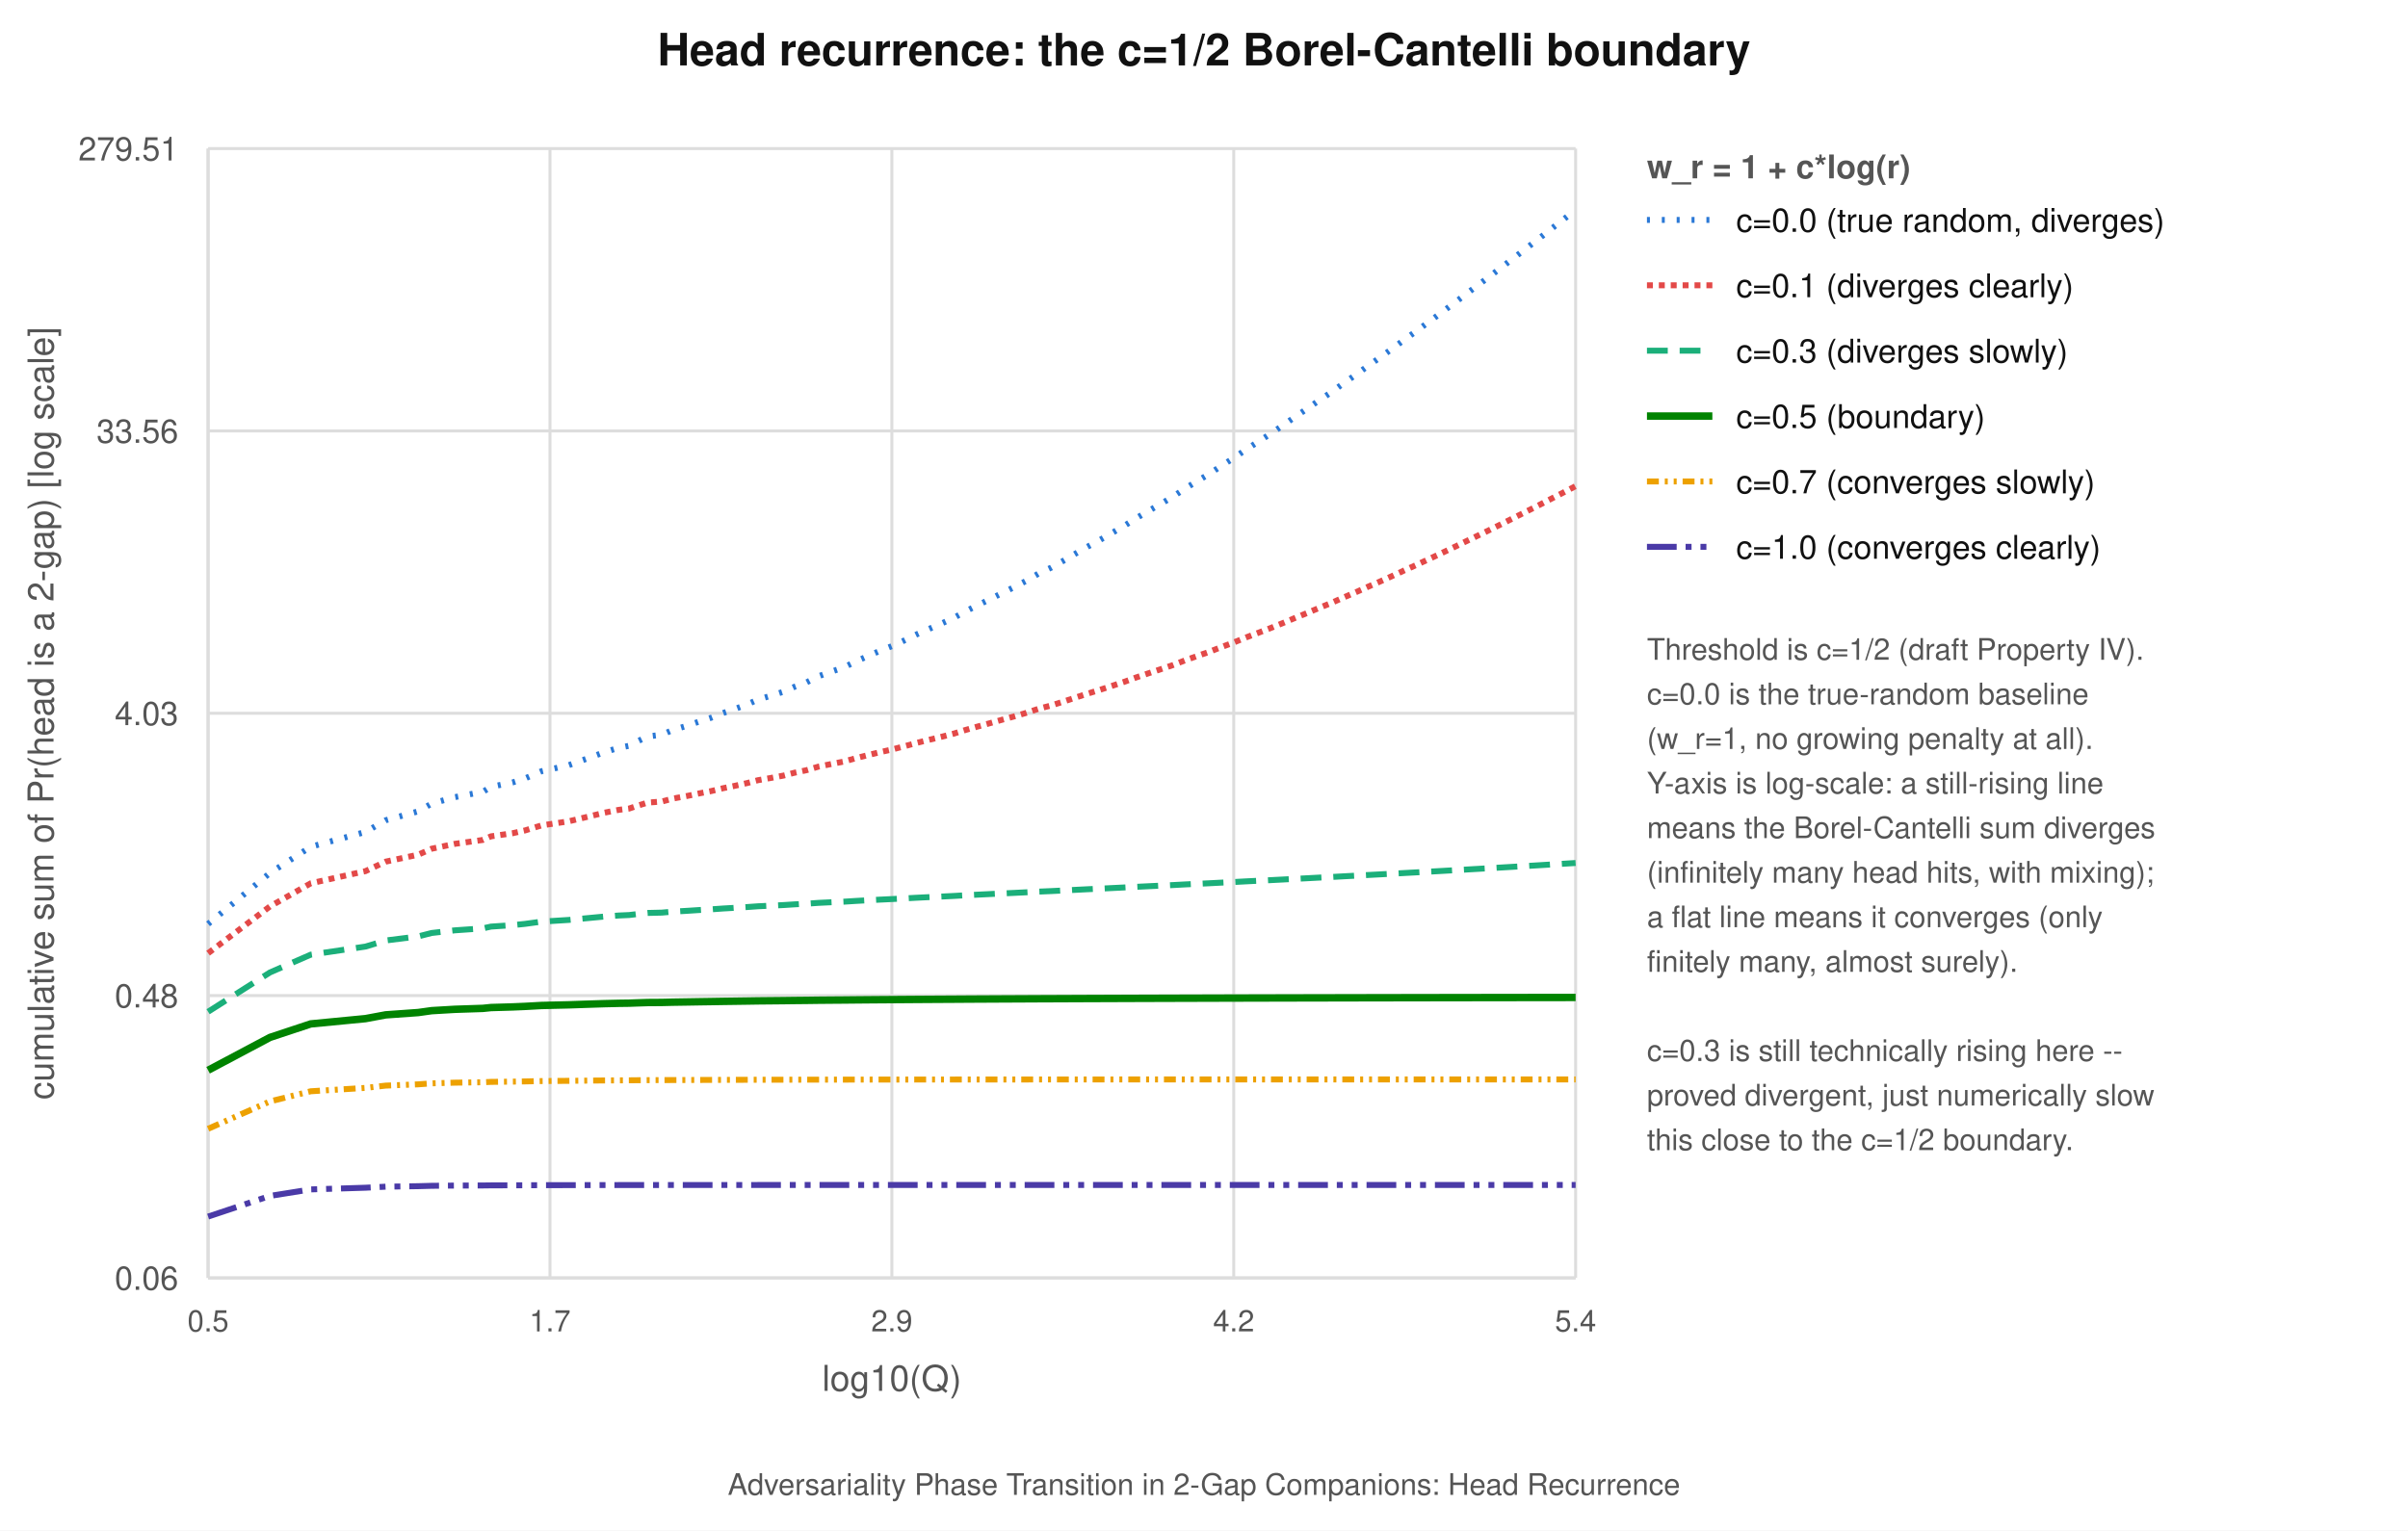
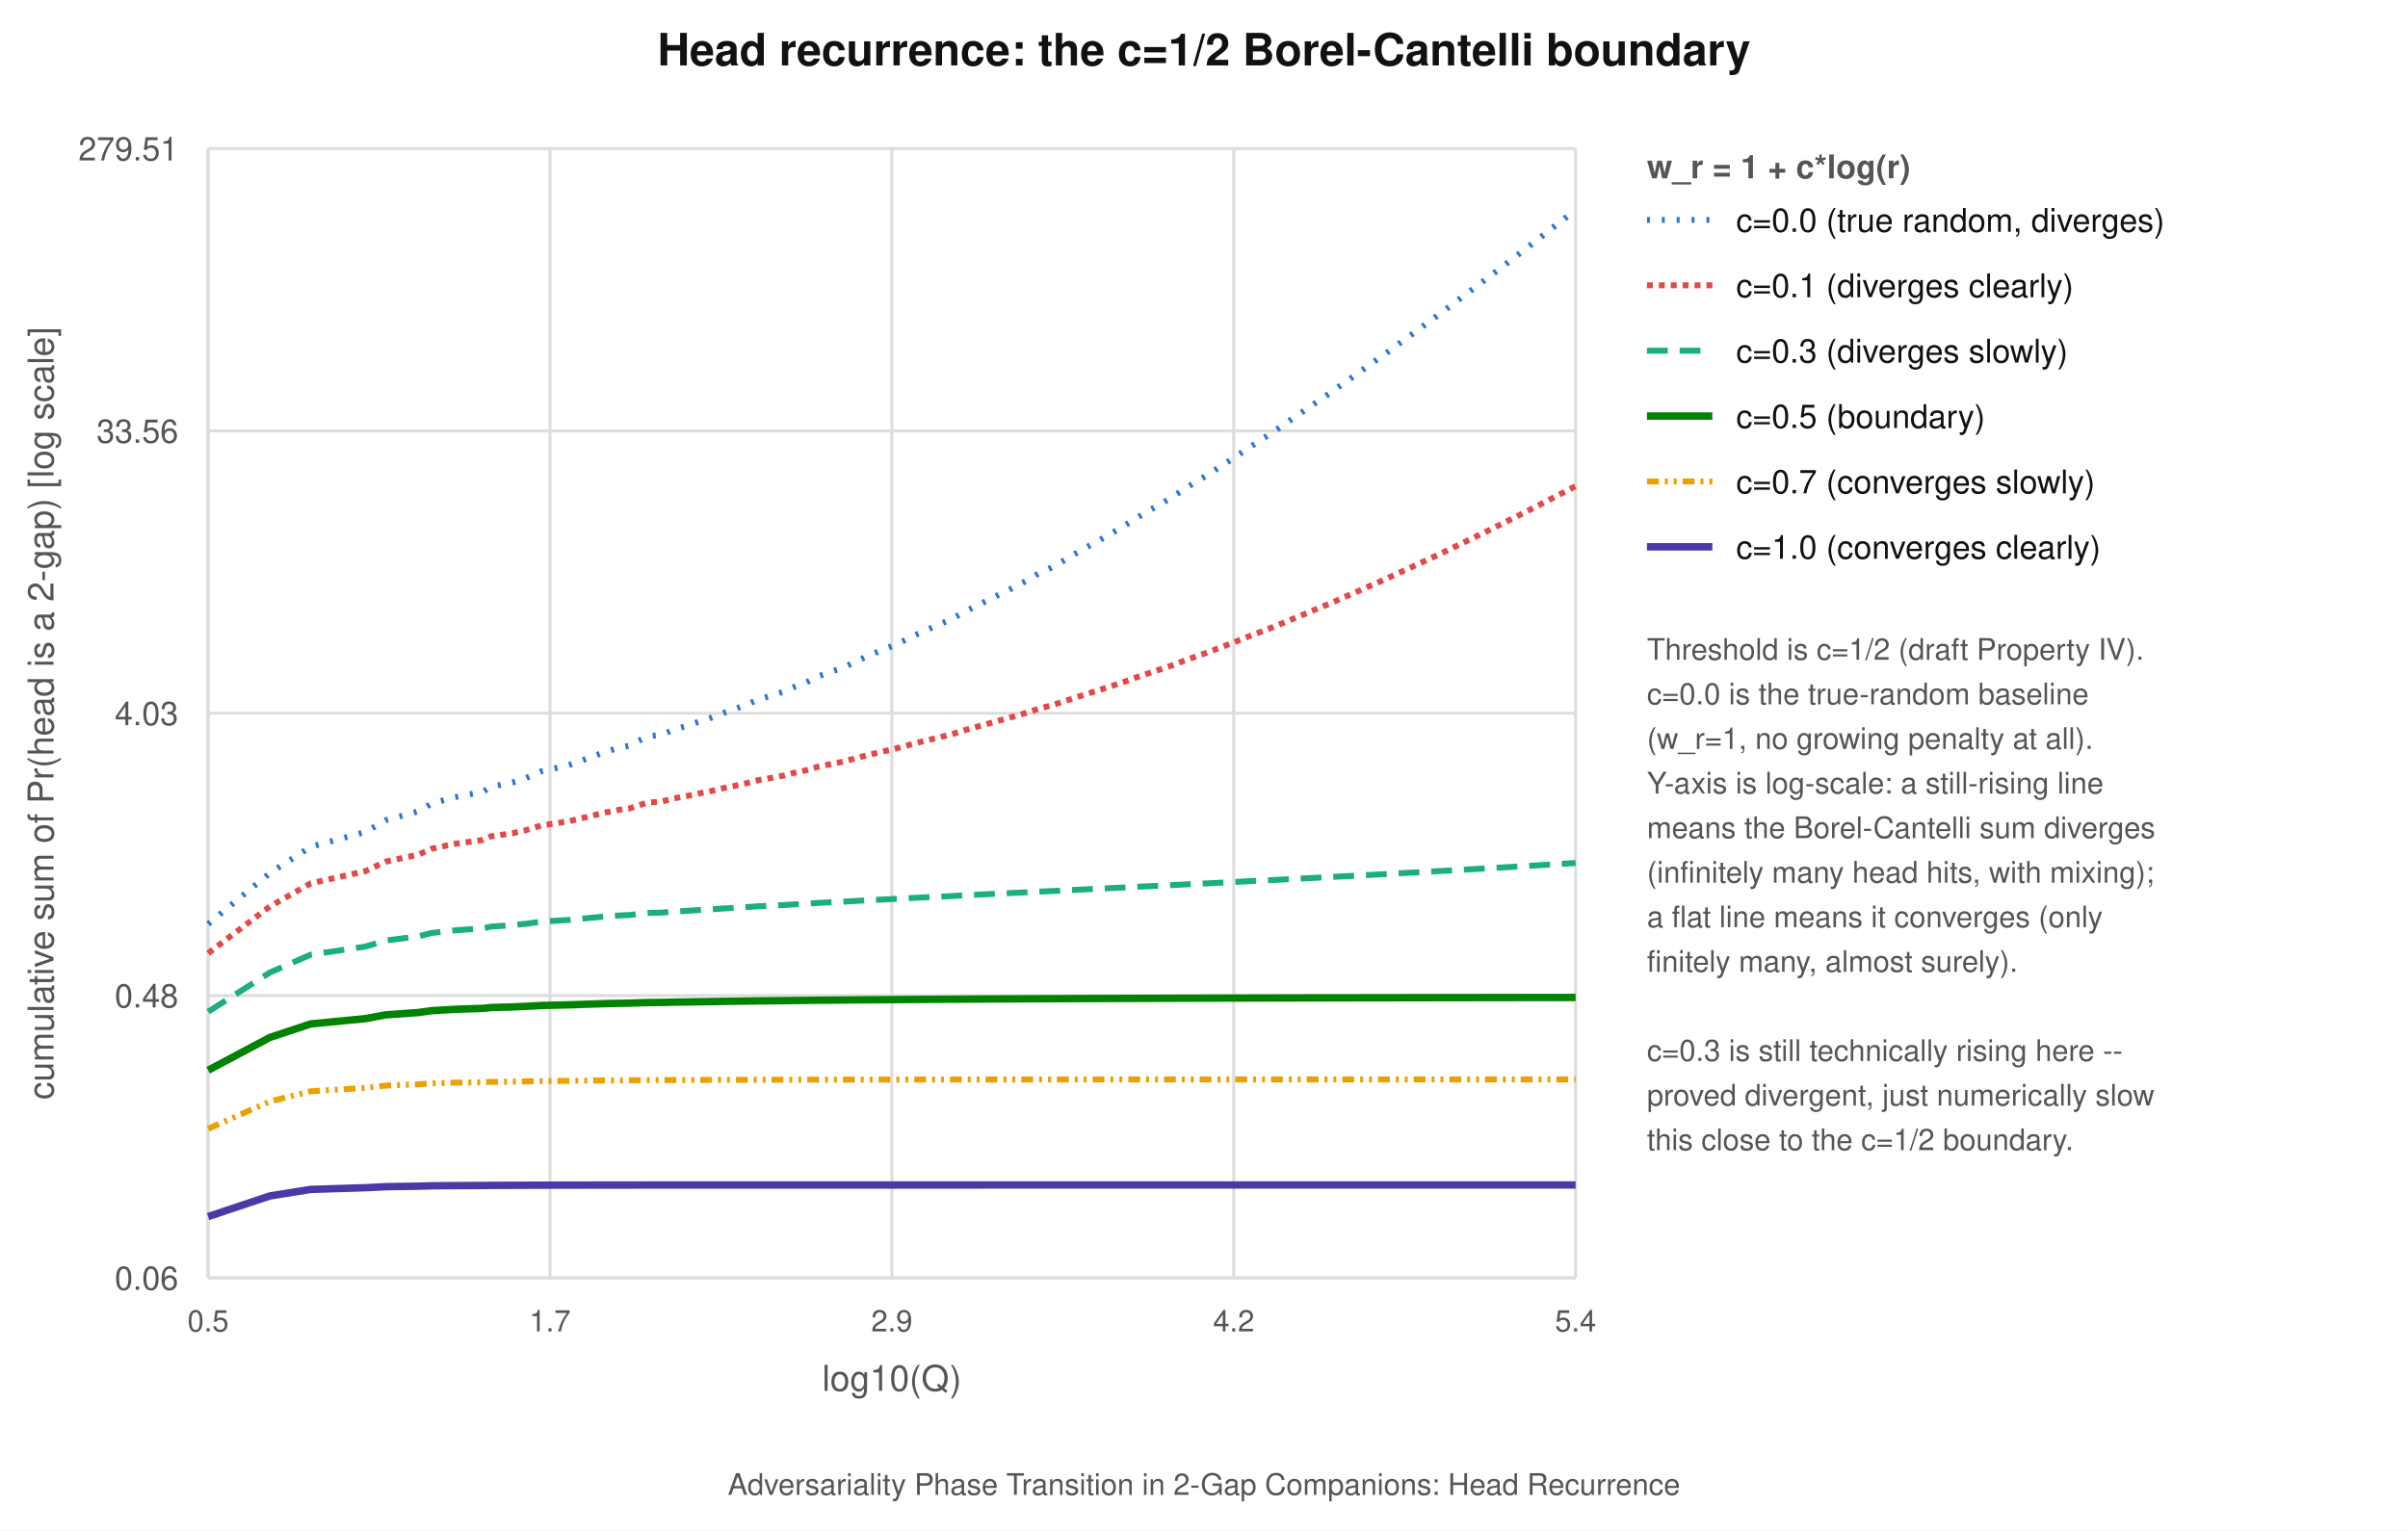
<svg xmlns="http://www.w3.org/2000/svg" width="810" height="515" viewBox="0 0 810 515">
  <defs>
    <marker id="arrowhead" markerWidth="10" markerHeight="8" refX="9" refY="4" orient="auto">
      <path d="M0,0 L10,4 L0,8 Z" fill="#222" />
    </marker>
  </defs>
  <rect x="0" y="0" width="810" height="515" fill="white" />
  <line x1="70" y1="50" x2="70" y2="430" stroke="#dddddd" stroke-width="1" />
  <line x1="70" y1="430" x2="530" y2="430" stroke="#dddddd" stroke-width="1" />
  <line x1="70" y1="430.0" x2="530" y2="430.0" stroke="#dddddd" stroke-width="1" />
  <text x="60" y="434.0" font-family="Helvetica, Arial, sans-serif" font-size="11" font-weight="normal" font-style="normal" fill="#555555" text-anchor="end">0.06</text>
  <line x1="70" y1="335.0" x2="530" y2="335.0" stroke="#dddddd" stroke-width="1" />
  <text x="60" y="339.0" font-family="Helvetica, Arial, sans-serif" font-size="11" font-weight="normal" font-style="normal" fill="#555555" text-anchor="end">0.48</text>
  <line x1="70" y1="240.0" x2="530" y2="240.0" stroke="#dddddd" stroke-width="1" />
  <text x="60" y="244.0" font-family="Helvetica, Arial, sans-serif" font-size="11" font-weight="normal" font-style="normal" fill="#555555" text-anchor="end">4.03</text>
  <line x1="70" y1="145.0" x2="530" y2="145.0" stroke="#dddddd" stroke-width="1" />
  <text x="60" y="149.0" font-family="Helvetica, Arial, sans-serif" font-size="11" font-weight="normal" font-style="normal" fill="#555555" text-anchor="end">33.56</text>
  <line x1="70" y1="50.0" x2="530" y2="50.0" stroke="#dddddd" stroke-width="1" />
  <text x="60" y="54.0" font-family="Helvetica, Arial, sans-serif" font-size="11" font-weight="normal" font-style="normal" fill="#555555" text-anchor="end">279.51</text>
  <line x1="70.0" y1="50" x2="70.0" y2="430" stroke="#dddddd" stroke-width="1" />
  <text x="70.0" y="448" font-family="Helvetica, Arial, sans-serif" font-size="10" font-weight="normal" font-style="normal" fill="#555555" text-anchor="middle">0.5</text>
  <line x1="185.0" y1="50" x2="185.0" y2="430" stroke="#dddddd" stroke-width="1" />
  <text x="185.0" y="448" font-family="Helvetica, Arial, sans-serif" font-size="10" font-weight="normal" font-style="normal" fill="#555555" text-anchor="middle">1.7</text>
  <line x1="300.0" y1="50" x2="300.0" y2="430" stroke="#dddddd" stroke-width="1" />
  <text x="300.0" y="448" font-family="Helvetica, Arial, sans-serif" font-size="10" font-weight="normal" font-style="normal" fill="#555555" text-anchor="middle">2.9</text>
  <line x1="415.0" y1="50" x2="415.0" y2="430" stroke="#dddddd" stroke-width="1" />
  <text x="415.0" y="448" font-family="Helvetica, Arial, sans-serif" font-size="10" font-weight="normal" font-style="normal" fill="#555555" text-anchor="middle">4.2</text>
  <line x1="530.0" y1="50" x2="530.0" y2="430" stroke="#dddddd" stroke-width="1" />
  <text x="530.0" y="448" font-family="Helvetica, Arial, sans-serif" font-size="10" font-weight="normal" font-style="normal" fill="#555555" text-anchor="middle">5.4</text>
  <text x="300.0" y="468" font-family="Helvetica, Arial, sans-serif" font-size="12" font-weight="normal" font-style="normal" fill="#555555" text-anchor="middle">log10(Q)</text>
  <text x="18" y="240.0" font-family="Helvetica, Arial, sans-serif" font-size="12" font-weight="normal" font-style="normal" fill="#555555" text-anchor="middle" transform="rotate(-90 18 240.0)">cumulative sum of Pr(head is a 2-gap) [log scale]</text>
  <polyline points="70.0,310.887 90.813,293.744 104.523,284.927 122.939,279.943 129.745,276 140.676,273.008 145.208,270.406 152.992,268.23 162.437,266.425 165.154,264.755 172.363,263.297 176.546,261.961 182.11,259.52 187.006,258.443 191.375,257.444 196.556,255.584 198.919,254.725 203.269,253.106 208.126,251.628 211.633,250.945 214.078,249.636 217.853,247.799 222.612,247.239 226.291,245.64 231.253,244.167 235.207,242.792 239.24,241.503 243.297,239.893 246.633,238.775 251.333,237.019 254.97,235.393 259.104,234.173 263.566,232.742 267.161,231.138 271.249,229.637 275.317,227.548 280.126,225.83 283.717,224.624 287.931,222.552 292.217,220.633 295.99,219.008 300.214,217.335 304.214,215.487 308.251,213.506 312.422,211.657 316.654,209.819 320.662,207.992 324.784,205.703 328.812,203.671 332.865,201.694 337.135,199.539 341.209,197.534 345.293,195.39 349.379,192.959 353.61,190.997 357.63,188.731 361.629,186.374 365.732,184.003 369.928,181.718 373.936,179.394 378.167,176.941 382.154,174.396 386.308,171.947 390.475,169.531 394.474,167.178 398.587,164.417 402.726,161.871 406.827,159.427 410.907,156.705 415.029,154.101 419.114,151.273 423.234,148.637 427.341,145.982 431.465,143.185 435.536,140.339 439.662,137.549 443.752,134.688 447.868,131.946 451.974,128.952 456.074,126.095 460.187,123.11 464.289,120.234 468.398,117.266 472.509,114.217 476.617,111.282 480.715,108.247 484.823,105.222 488.929,102.148 493.042,99.03 497.15,95.952 501.254,92.879 505.362,89.728 509.469,86.587 513.572,83.417 517.68,80.265 521.786,77.043 525.894,73.853 530.0,70.639" fill="none" stroke="#2a78d6" stroke-width="2" stroke-dasharray="1,4" />
  <polyline points="70.0,320.735 90.813,304.997 104.523,297.224 122.939,293.124 129.745,289.929 140.676,287.595 145.208,285.582 152.992,283.942 162.437,282.628 165.154,281.416 172.363,280.384 176.546,279.448 182.11,277.75 187.006,277.015 191.375,276.344 196.556,275.1 198.919,274.533 203.269,273.467 208.126,272.506 211.633,272.068 214.078,271.233 217.853,270.061 222.612,269.711 226.291,268.716 231.253,267.807 235.207,266.966 239.24,266.182 243.297,265.207 246.633,264.539 251.333,263.491 254.97,262.528 259.104,261.808 263.566,260.971 267.161,260.037 271.249,259.168 275.317,257.963 280.126,256.975 283.717,256.287 287.931,255.108 292.217,254.016 295.99,253.096 300.214,252.152 304.214,251.11 308.251,249.997 312.422,248.957 316.654,247.927 320.662,246.903 324.784,245.622 328.812,244.483 332.865,243.377 337.135,242.171 341.209,241.049 345.293,239.846 349.379,238.482 353.61,237.379 357.63,236.105 361.629,234.775 365.732,233.434 369.928,232.139 373.936,230.819 378.167,229.422 382.154,227.967 386.308,226.563 390.475,225.173 394.474,223.816 398.587,222.216 402.726,220.734 406.827,219.307 410.907,217.712 415.029,216.178 419.114,214.507 423.234,212.94 427.341,211.357 431.465,209.681 435.536,207.968 439.662,206.28 443.752,204.542 447.868,202.869 451.974,201.033 456.074,199.272 460.187,197.424 464.289,195.636 468.398,193.781 472.509,191.867 476.617,190.016 480.715,188.093 484.823,186.168 488.929,184.203 493.042,182.201 497.15,180.216 501.254,178.225 505.362,176.175 509.469,174.124 513.572,172.044 517.68,169.968 521.786,167.837 525.894,165.72 530.0,163.577" fill="none" stroke="#e34948" stroke-width="2" stroke-dasharray="2,2" />
  <polyline points="70.0,340.429 90.813,327.214 104.523,321.233 122.939,318.507 129.745,316.463 140.676,315.09 145.208,313.934 152.992,313.045 162.437,312.386 165.154,311.786 172.363,311.304 176.546,310.879 182.11,310.123 187.006,309.813 191.375,309.539 196.556,309.039 198.919,308.819 203.269,308.41 208.126,308.055 211.633,307.899 214.078,307.605 217.853,307.198 222.612,307.083 226.291,306.759 231.253,306.472 235.207,306.213 239.24,305.978 243.297,305.691 246.633,305.502 251.333,305.209 254.97,304.948 259.104,304.757 263.566,304.54 267.161,304.305 271.249,304.091 275.317,303.801 280.126,303.569 283.717,303.412 287.931,303.148 292.217,302.909 295.99,302.713 300.214,302.515 304.214,302.302 308.251,302.079 312.422,301.875 316.654,301.677 320.662,301.484 324.784,301.248 328.812,301.042 332.865,300.845 337.135,300.635 341.209,300.444 345.293,300.242 349.379,300.017 353.61,299.838 357.63,299.635 361.629,299.426 365.732,299.219 369.928,299.022 373.936,298.825 378.167,298.619 382.154,298.407 386.308,298.205 390.475,298.008 394.474,297.819 398.587,297.597 402.726,297.395 406.827,297.202 410.907,296.989 415.029,296.786 419.114,296.566 423.234,296.363 427.341,296.159 431.465,295.945 435.536,295.728 439.662,295.516 443.752,295.299 447.868,295.092 451.974,294.865 456.074,294.649 460.187,294.424 464.289,294.207 468.398,293.983 472.509,293.752 476.617,293.53 480.715,293.3 484.823,293.07 488.929,292.836 493.042,292.597 497.15,292.362 501.254,292.125 505.362,291.882 509.469,291.639 513.572,291.392 517.68,291.145 521.786,290.892 525.894,290.64 530.0,290.385" fill="none" stroke="#1baf7a" stroke-width="2" stroke-dasharray="7,4" />
  <polyline points="70.0,360.124 90.813,349.075 104.523,344.529 122.939,342.753 129.745,341.484 140.676,340.706 145.208,340.072 152.992,339.615 162.437,339.304 165.154,339.026 172.363,338.816 176.546,338.638 182.11,338.33 187.006,338.211 191.375,338.109 196.556,337.93 198.919,337.853 203.269,337.714 208.126,337.599 211.633,337.551 214.078,337.461 217.853,337.339 222.612,337.307 226.291,337.217 231.253,337.141 235.207,337.075 239.24,337.017 243.297,336.948 246.633,336.904 251.333,336.838 254.97,336.782 259.104,336.742 263.566,336.699 267.161,336.653 271.249,336.613 275.317,336.56 280.126,336.52 283.717,336.493 287.931,336.451 292.217,336.413 295.99,336.384 300.214,336.355 304.214,336.325 308.251,336.295 312.422,336.268 316.654,336.243 320.662,336.219 324.784,336.192 328.812,336.168 332.865,336.147 337.135,336.125 341.209,336.106 345.293,336.086 349.379,336.064 353.61,336.048 357.63,336.03 361.629,336.013 365.732,335.996 369.928,335.98 373.936,335.965 378.167,335.95 382.154,335.935 386.308,335.921 390.475,335.908 394.474,335.896 398.587,335.883 402.726,335.871 406.827,335.86 410.907,335.848 415.029,335.837 419.114,335.826 423.234,335.816 427.341,335.806 431.465,335.797 435.536,335.787 439.662,335.778 443.752,335.769 447.868,335.761 451.974,335.752 456.074,335.744 460.187,335.736 464.289,335.728 468.398,335.721 472.509,335.714 476.617,335.707 480.715,335.7 484.823,335.693 488.929,335.687 493.042,335.68 497.15,335.674 501.254,335.668 505.362,335.662 509.469,335.657 513.572,335.651 517.68,335.646 521.786,335.64 525.894,335.635 530.0,335.63" fill="none" stroke="#008300" stroke-width="2.5" />
  <polyline points="70.0,379.819 90.813,370.617 104.523,367.198 122.939,366.062 129.745,365.292 140.676,364.864 145.208,364.528 152.992,364.303 162.437,364.162 165.154,364.039 172.363,363.953 176.546,363.882 182.11,363.764 187.006,363.721 191.375,363.686 196.556,363.625 198.919,363.6 203.269,363.557 208.126,363.522 211.633,363.508 214.078,363.483 217.853,363.45 222.612,363.441 226.291,363.419 231.253,363.401 235.207,363.385 239.24,363.372 243.297,363.357 246.633,363.348 251.333,363.335 254.97,363.324 259.104,363.317 263.566,363.309 267.161,363.301 271.249,363.295 275.317,363.286 280.126,363.28 283.717,363.276 287.931,363.27 292.217,363.265 295.99,363.261 300.214,363.258 304.214,363.254 308.251,363.251 312.422,363.248 316.654,363.245 320.662,363.243 324.784,363.24 328.812,363.238 332.865,363.236 337.135,363.234 341.209,363.232 345.293,363.231 349.379,363.229 353.61,363.228 357.63,363.226 361.629,363.225 365.732,363.224 369.928,363.223 373.936,363.222 378.167,363.221 382.154,363.22 386.308,363.22 390.475,363.219 394.474,363.218 398.587,363.218 402.726,363.217 406.827,363.217 410.907,363.216 415.029,363.216 419.114,363.215 423.234,363.215 427.341,363.215 431.465,363.214 435.536,363.214 439.662,363.214 443.752,363.213 447.868,363.213 451.974,363.213 456.074,363.213 460.187,363.213 464.289,363.212 468.398,363.212 472.509,363.212 476.617,363.212 480.715,363.212 484.823,363.212 488.929,363.211 493.042,363.211 497.15,363.211 501.254,363.211 505.362,363.211 509.469,363.211 513.572,363.211 517.68,363.211 521.786,363.211 525.894,363.211 530.0,363.21" fill="none" stroke="#eda100" stroke-width="2" stroke-dasharray="4,2,1,2,1,2" />
-   <polyline points="70.0,409.361 90.813,402.411 104.523,400.219 122.939,399.652 129.745,399.3 140.676,399.133 145.208,399.009 152.992,398.935 162.437,398.895 165.154,398.861 172.363,398.839 176.546,398.822 182.11,398.796 187.006,398.787 191.375,398.781 196.556,398.77 198.919,398.766 203.269,398.758 208.126,398.753 211.633,398.751 214.078,398.748 217.853,398.743 222.612,398.742 226.291,398.74 231.253,398.738 235.207,398.736 239.24,398.735 243.297,398.734 246.633,398.733 251.333,398.732 254.97,398.731 259.104,398.73 263.566,398.73 267.161,398.729 271.249,398.729 275.317,398.728 280.126,398.728 283.717,398.728 287.931,398.728 292.217,398.727 295.99,398.727 300.214,398.727 304.214,398.727 308.251,398.727 312.422,398.727 316.654,398.727 320.662,398.727 324.784,398.727 328.812,398.727 332.865,398.726 337.135,398.726 341.209,398.726 345.293,398.726 349.379,398.726 353.61,398.726 357.63,398.726 361.629,398.726 365.732,398.726 369.928,398.726 373.936,398.726 378.167,398.726 382.154,398.726 386.308,398.726 390.475,398.726 394.474,398.726 398.587,398.726 402.726,398.726 406.827,398.726 410.907,398.726 415.029,398.726 419.114,398.726 423.234,398.726 427.341,398.726 431.465,398.726 435.536,398.726 439.662,398.726 443.752,398.726 447.868,398.726 451.974,398.726 456.074,398.726 460.187,398.726 464.289,398.726 468.398,398.726 472.509,398.726 476.617,398.726 480.715,398.726 484.823,398.726 488.929,398.726 493.042,398.726 497.15,398.726 501.254,398.726 505.362,398.726 509.469,398.726 513.572,398.726 517.68,398.726 521.786,398.726 525.894,398.726 530.0,398.726" fill="none" stroke="#4a3aa7" stroke-width="2" stroke-dasharray="10,3,2,3,2,3" />
+   <polyline points="70.0,409.361 90.813,402.411 104.523,400.219 122.939,399.652 129.745,399.3 140.676,399.133 145.208,399.009 152.992,398.935 162.437,398.895 165.154,398.861 172.363,398.839 176.546,398.822 182.11,398.796 187.006,398.787 191.375,398.781 196.556,398.77 198.919,398.766 203.269,398.758 208.126,398.753 211.633,398.751 214.078,398.748 217.853,398.743 222.612,398.742 226.291,398.74 231.253,398.738 235.207,398.736 239.24,398.735 243.297,398.734 246.633,398.733 251.333,398.732 254.97,398.731 259.104,398.73 263.566,398.73 267.161,398.729 271.249,398.729 275.317,398.728 280.126,398.728 283.717,398.728 287.931,398.728 292.217,398.727 295.99,398.727 300.214,398.727 304.214,398.727 308.251,398.727 312.422,398.727 316.654,398.727 320.662,398.727 324.784,398.727 328.812,398.727 332.865,398.726 337.135,398.726 341.209,398.726 345.293,398.726 349.379,398.726 353.61,398.726 357.63,398.726 361.629,398.726 365.732,398.726 369.928,398.726 373.936,398.726 378.167,398.726 382.154,398.726 386.308,398.726 390.475,398.726 394.474,398.726 398.587,398.726 402.726,398.726 406.827,398.726 410.907,398.726 415.029,398.726 419.114,398.726 423.234,398.726 427.341,398.726 431.465,398.726 435.536,398.726 439.662,398.726 443.752,398.726 447.868,398.726 451.974,398.726 456.074,398.726 460.187,398.726 464.289,398.726 468.398,398.726 472.509,398.726 476.617,398.726 480.715,398.726 484.823,398.726 488.929,398.726 493.042,398.726 497.15,398.726 501.254,398.726 505.362,398.726 509.469,398.726 513.572,398.726 517.68,398.726 521.786,398.726 525.894,398.726 530.0,398.726" fill="none" stroke="#4a3aa7" stroke-width="2.5" />
  <text x="554" y="60" font-family="Helvetica, Arial, sans-serif" font-size="11" font-weight="bold" font-style="normal" fill="#555555" text-anchor="start">w_r = 1 + c*log(r)</text>
  <line x1="554" y1="74" x2="576" y2="74" stroke="#2a78d6" stroke-width="2" stroke-dasharray="1,4" />
  <text x="584" y="78" font-family="Helvetica, Arial, sans-serif" font-size="11" font-weight="normal" font-style="normal" fill="#111111" text-anchor="start">c=0.0 (true random, diverges)</text>
  <line x1="554" y1="96" x2="576" y2="96" stroke="#e34948" stroke-width="2" stroke-dasharray="2,2" />
  <text x="584" y="100" font-family="Helvetica, Arial, sans-serif" font-size="11" font-weight="normal" font-style="normal" fill="#111111" text-anchor="start">c=0.1 (diverges clearly)</text>
  <line x1="554" y1="118" x2="576" y2="118" stroke="#1baf7a" stroke-width="2" stroke-dasharray="7,4" />
  <text x="584" y="122" font-family="Helvetica, Arial, sans-serif" font-size="11" font-weight="normal" font-style="normal" fill="#111111" text-anchor="start">c=0.3 (diverges slowly)</text>
  <line x1="554" y1="140" x2="576" y2="140" stroke="#008300" stroke-width="2.5" />
  <text x="584" y="144" font-family="Helvetica, Arial, sans-serif" font-size="11" font-weight="normal" font-style="normal" fill="#111111" text-anchor="start">c=0.5 (boundary)</text>
  <line x1="554" y1="162" x2="576" y2="162" stroke="#eda100" stroke-width="2" stroke-dasharray="4,2,1,2,1,2" />
  <text x="584" y="166" font-family="Helvetica, Arial, sans-serif" font-size="11" font-weight="normal" font-style="normal" fill="#111111" text-anchor="start">c=0.7 (converges slowly)</text>
-   <line x1="554" y1="184" x2="576" y2="184" stroke="#4a3aa7" stroke-width="2" stroke-dasharray="10,3,2,3,2,3" />
+   <line x1="554" y1="184" x2="576" y2="184" stroke="#4a3aa7" stroke-width="2.5" />
  <text x="584" y="188" font-family="Helvetica, Arial, sans-serif" font-size="11" font-weight="normal" font-style="normal" fill="#111111" text-anchor="start">c=1.0 (converges clearly)</text>
  <text x="554" y="222" font-family="Helvetica, Arial, sans-serif" font-size="10" font-weight="normal" font-style="normal" fill="#555555" text-anchor="start">Threshold is c=1/2 (draft Property IV).</text>
  <text x="554" y="237" font-family="Helvetica, Arial, sans-serif" font-size="10" font-weight="normal" font-style="normal" fill="#555555" text-anchor="start">c=0.0 is the true-random baseline</text>
  <text x="554" y="252" font-family="Helvetica, Arial, sans-serif" font-size="10" font-weight="normal" font-style="normal" fill="#555555" text-anchor="start">(w_r=1, no growing penalty at all).</text>
  <text x="554" y="267" font-family="Helvetica, Arial, sans-serif" font-size="10" font-weight="normal" font-style="normal" fill="#555555" text-anchor="start">Y-axis is log-scale: a still-rising line</text>
  <text x="554" y="282" font-family="Helvetica, Arial, sans-serif" font-size="10" font-weight="normal" font-style="normal" fill="#555555" text-anchor="start">means the Borel-Cantelli sum diverges</text>
  <text x="554" y="297" font-family="Helvetica, Arial, sans-serif" font-size="10" font-weight="normal" font-style="normal" fill="#555555" text-anchor="start">(infinitely many head hits, with mixing);</text>
  <text x="554" y="312" font-family="Helvetica, Arial, sans-serif" font-size="10" font-weight="normal" font-style="normal" fill="#555555" text-anchor="start">a flat line means it converges (only</text>
  <text x="554" y="327" font-family="Helvetica, Arial, sans-serif" font-size="10" font-weight="normal" font-style="normal" fill="#555555" text-anchor="start">finitely many, almost surely).</text>
  <text x="554" y="342" font-family="Helvetica, Arial, sans-serif" font-size="10" font-weight="normal" font-style="normal" fill="#555555" text-anchor="start" />
  <text x="554" y="357" font-family="Helvetica, Arial, sans-serif" font-size="10" font-weight="normal" font-style="normal" fill="#555555" text-anchor="start">c=0.3 is still technically rising here --</text>
  <text x="554" y="372" font-family="Helvetica, Arial, sans-serif" font-size="10" font-weight="normal" font-style="normal" fill="#555555" text-anchor="start">proved divergent, just numerically slow</text>
  <text x="554" y="387" font-family="Helvetica, Arial, sans-serif" font-size="10" font-weight="normal" font-style="normal" fill="#555555" text-anchor="start">this close to the c=1/2 boundary.</text>
  <text x="405.0" y="22" font-family="Helvetica, Arial, sans-serif" font-size="15" font-weight="bold" font-style="normal" fill="#111111" text-anchor="middle">Head recurrence: the c=1/2 Borel-Cantelli boundary</text>
  <text x="405.0" y="503" font-family="Helvetica, Arial, sans-serif" font-size="10" font-weight="normal" font-style="normal" fill="#555555" text-anchor="middle">Adversariality Phase Transition in 2-Gap Companions: Head Recurrence</text>
</svg>
